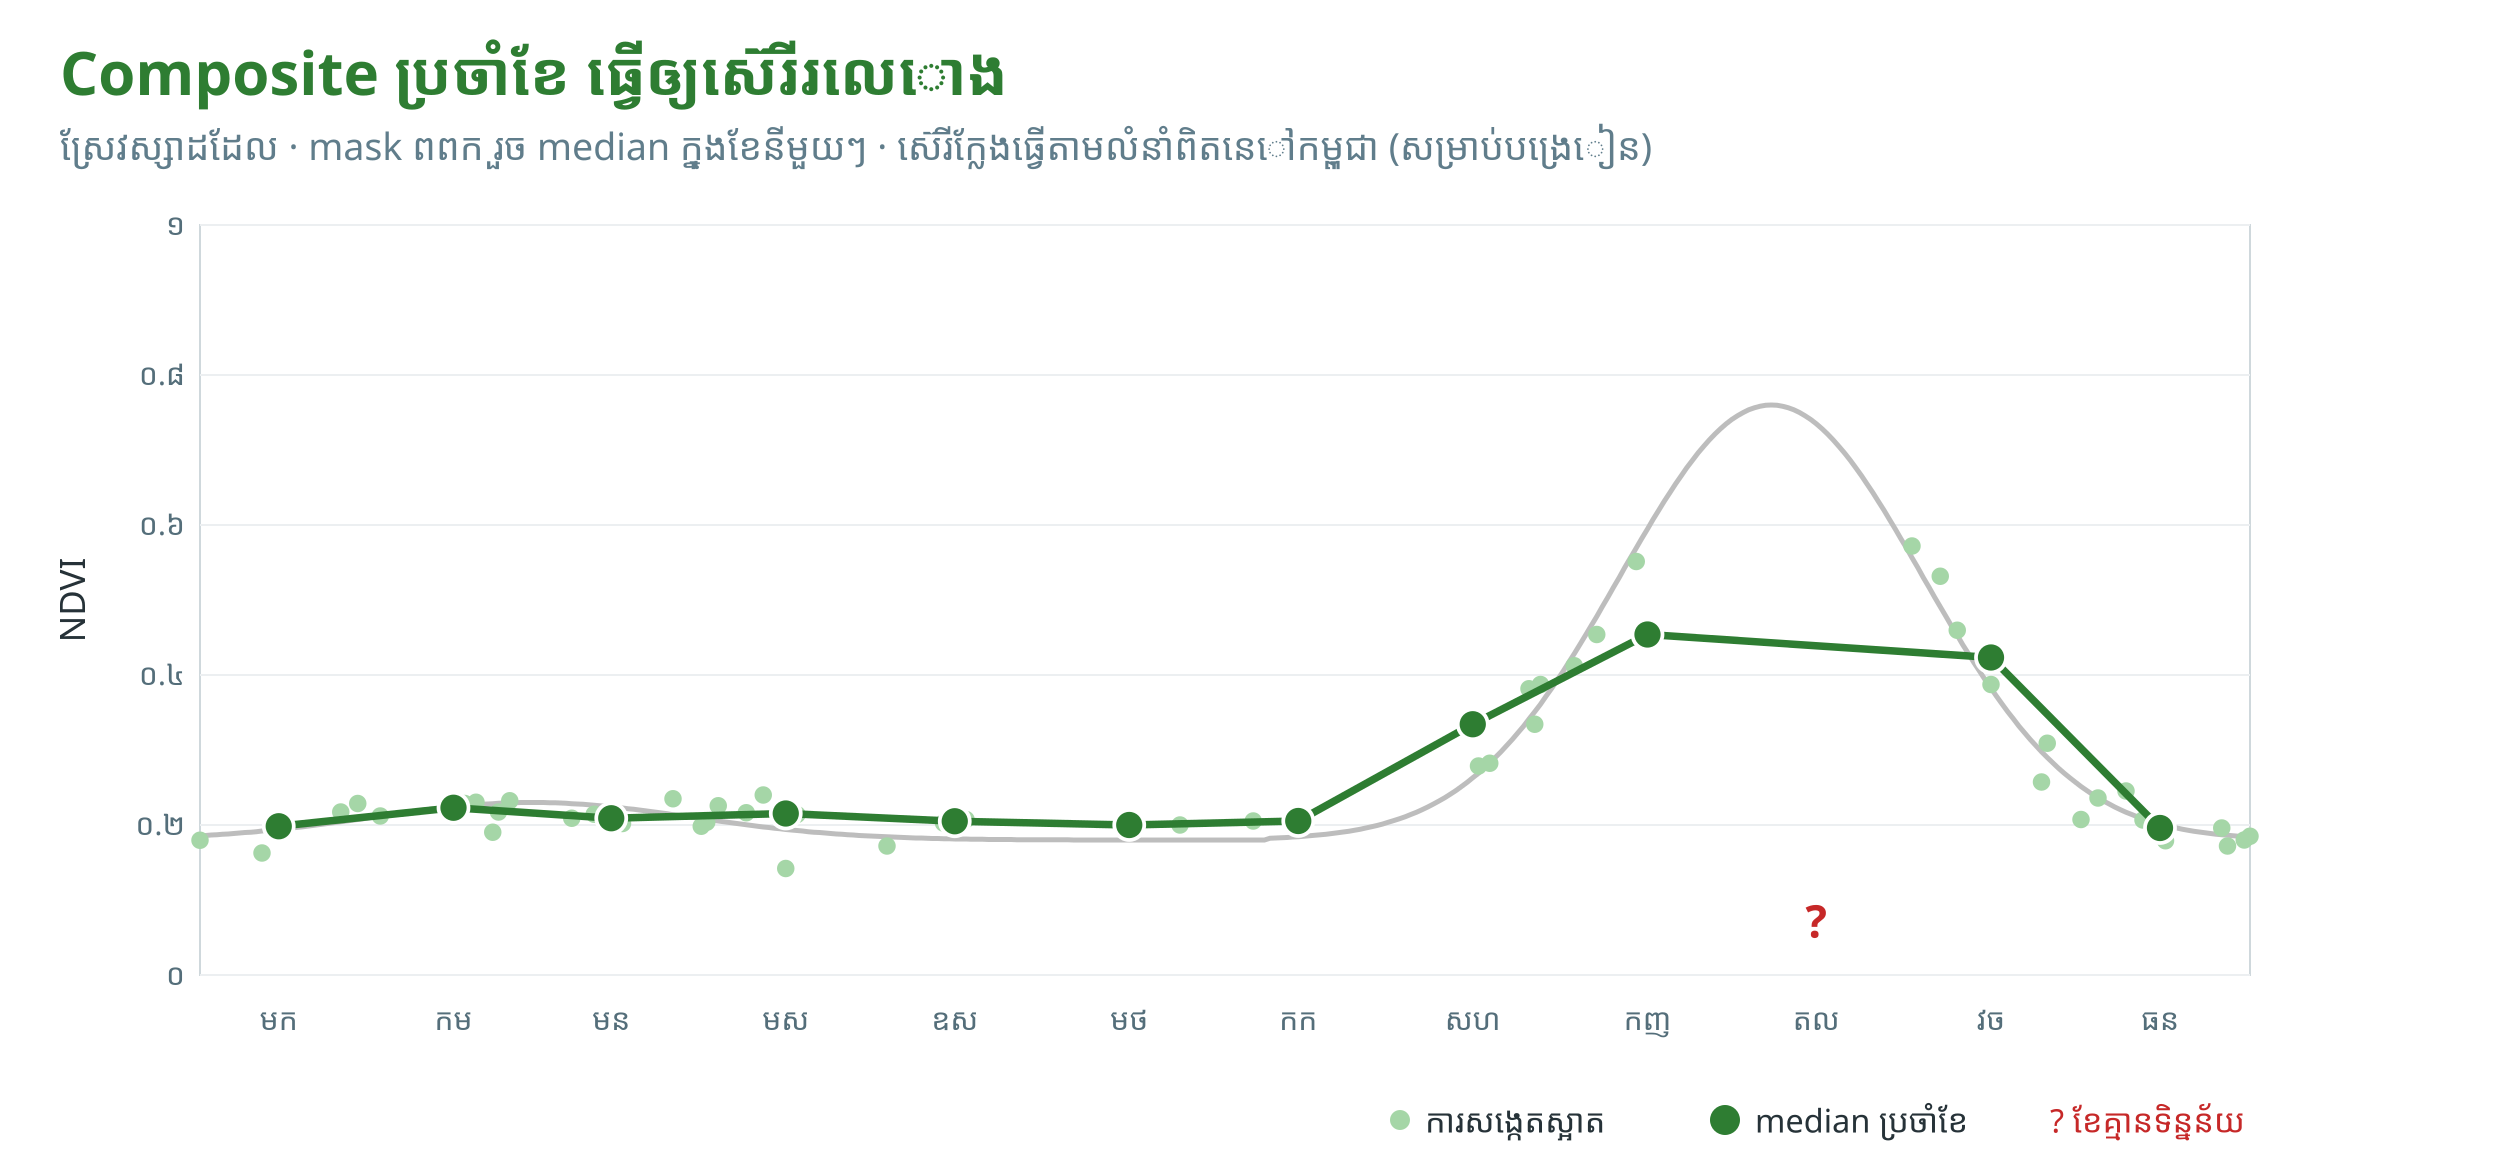
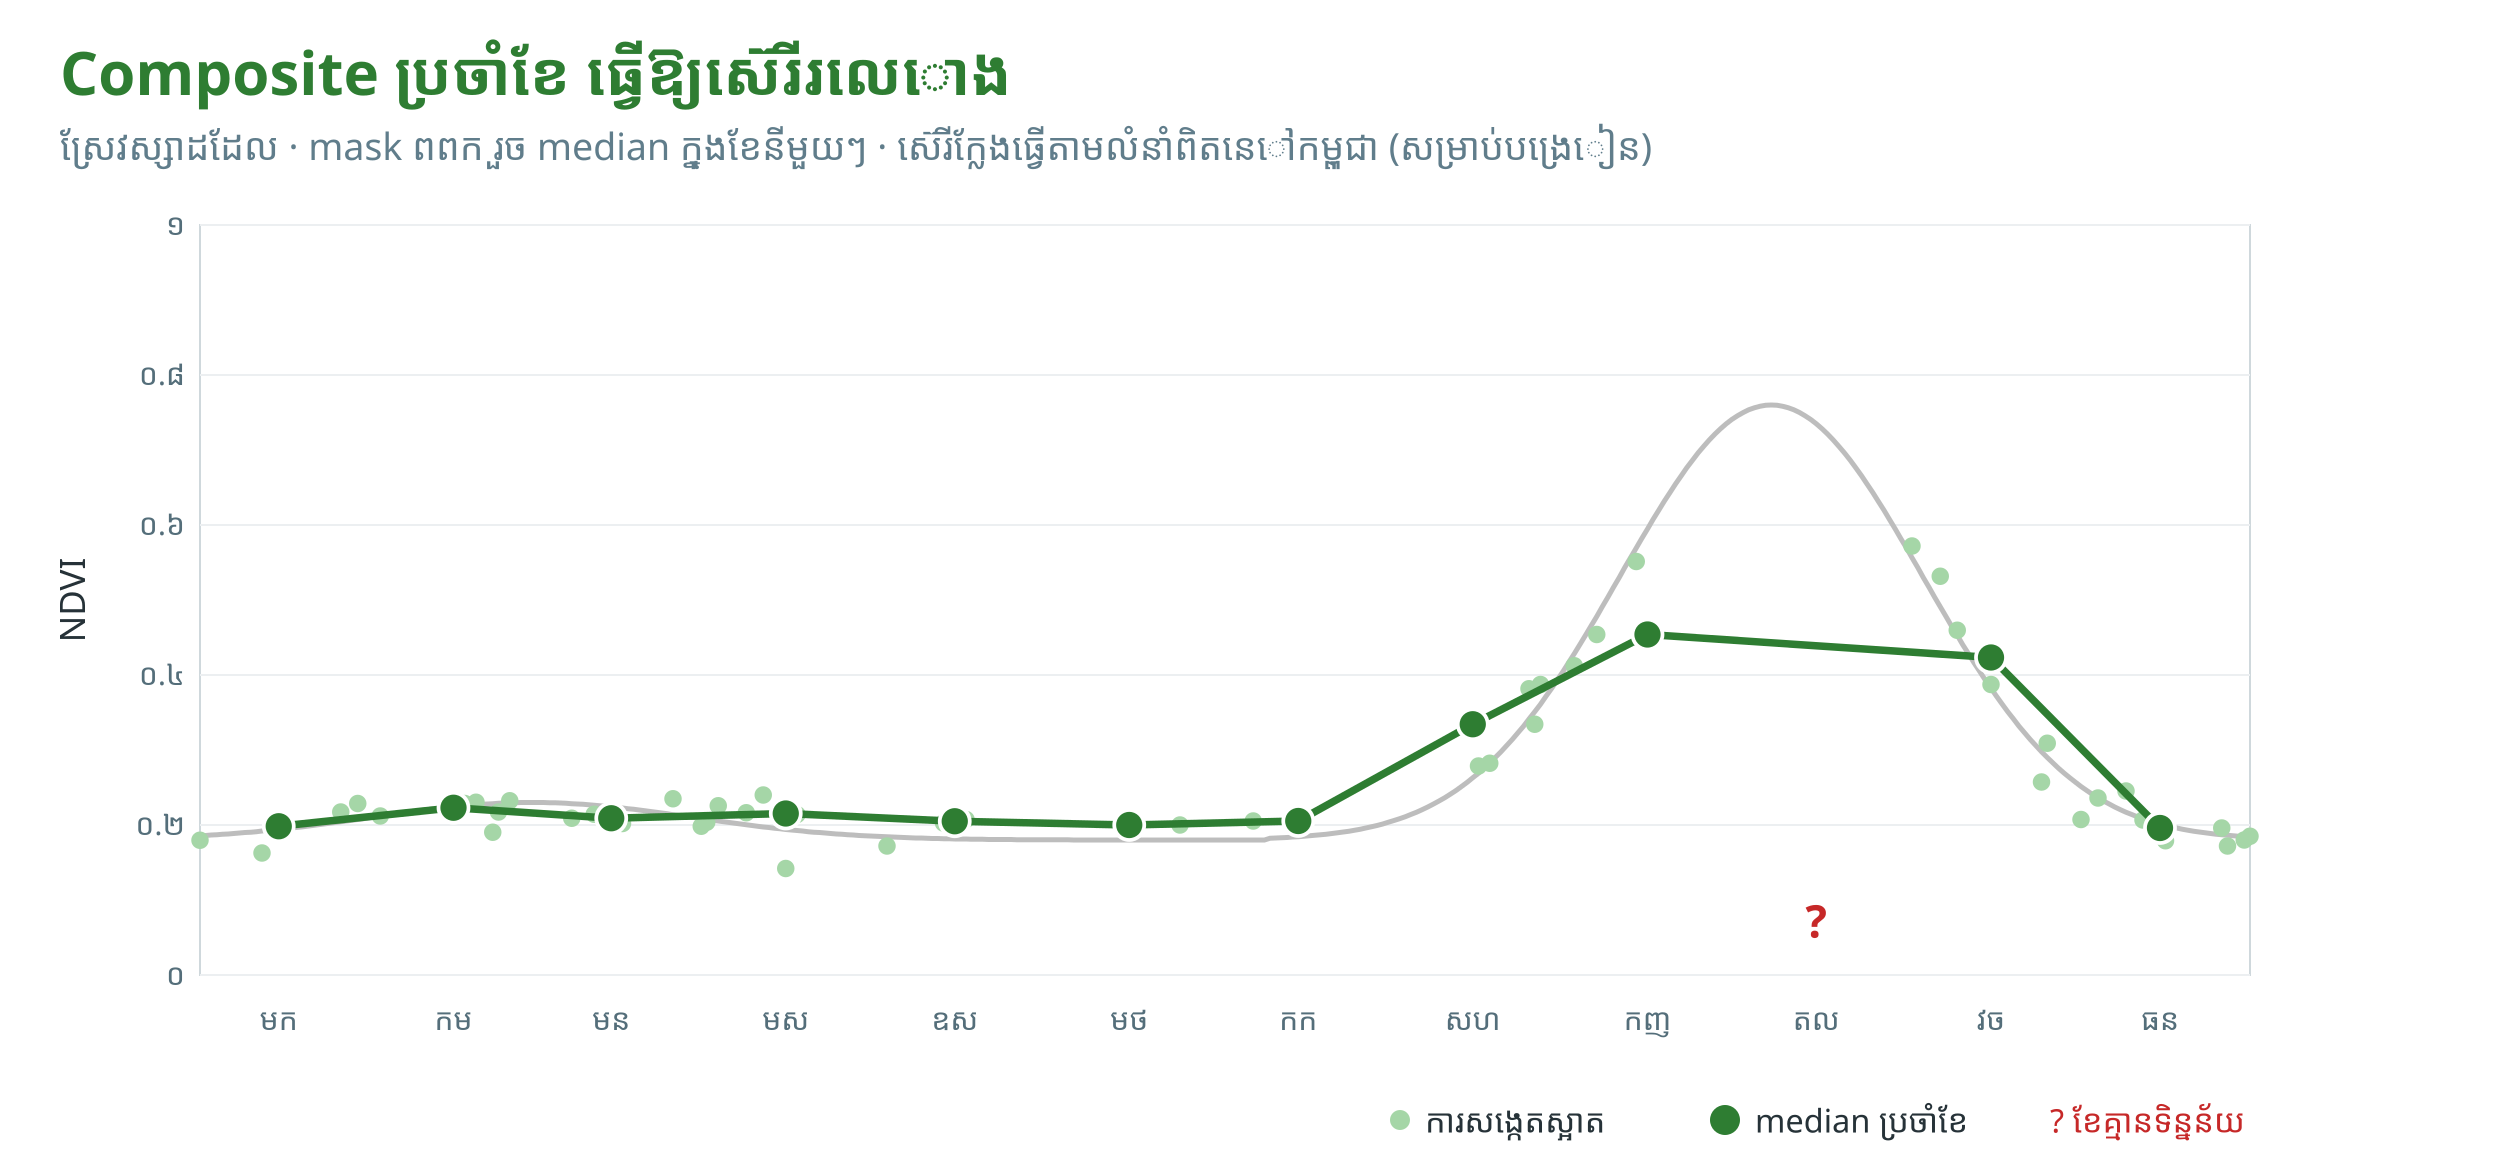
<svg xmlns="http://www.w3.org/2000/svg" viewBox="0 0 1000 470" font-family="Battambang, Siemreap, sans-serif">
  <rect width="1000" height="470" fill="#ffffff" />
-   <text x="24.0" y="38.0" font-size="24" fill="#2e7d32" text-anchor="start" font-weight="bold" class="ftitle">Composite ប្រចាំខែ ធ្វើឲ្យស៊េរីរលោង</text>
+   <text x="24.0" y="38.0" font-size="24" fill="#2e7d32" text-anchor="start" font-weight="bold" class="ftitle">Composite ប្រចាំខែ ធ្វើឱ្យស៊េរីរលោង</text>
  <text x="24.0" y="64.0" font-size="15" fill="#607d8b" text-anchor="start" font-weight="normal" class="fsub">ស្រែវស្សាដដែល · mask ពពក រួច median ក្នុងខែនីមួយៗ · ស៊េរីក្លែងធ្វើតាមលំនាំពិតនៅកម្ពុជា (សម្រាប់បង្រៀន)</text>
  <rect x="80.0" y="90.0" width="820.0" height="300.0" rx="0" fill="#fff" stroke="#cfd8dc" stroke-width="0.8" />
  <line x1="80.0" y1="390.0" x2="900.0" y2="390.0" stroke="#eceff1" stroke-width="0.8" />
  <text x="74.0" y="394.0" font-size="12" fill="#546e7a" text-anchor="end" font-weight="normal">០</text>
  <line x1="80.0" y1="330.0" x2="900.0" y2="330.0" stroke="#eceff1" stroke-width="0.8" />
  <text x="74.0" y="334.0" font-size="12" fill="#546e7a" text-anchor="end" font-weight="normal">០.២</text>
  <line x1="80.0" y1="270.0" x2="900.0" y2="270.0" stroke="#eceff1" stroke-width="0.8" />
  <text x="74.0" y="274.0" font-size="12" fill="#546e7a" text-anchor="end" font-weight="normal">០.៤</text>
  <line x1="80.0" y1="210.0" x2="900.0" y2="210.0" stroke="#eceff1" stroke-width="0.8" />
  <text x="74.0" y="214.0" font-size="12" fill="#546e7a" text-anchor="end" font-weight="normal">០.៦</text>
  <line x1="80.0" y1="150.0" x2="900.0" y2="150.0" stroke="#eceff1" stroke-width="0.8" />
  <text x="74.0" y="154.0" font-size="12" fill="#546e7a" text-anchor="end" font-weight="normal">០.៨</text>
  <line x1="80.0" y1="90.0" x2="900.0" y2="90.0" stroke="#eceff1" stroke-width="0.8" />
  <text x="74.0" y="94.0" font-size="12" fill="#546e7a" text-anchor="end" font-weight="normal">១</text>
  <path d="M80.0 334.3 L82.3 334.2 L84.5 334.0 L86.8 333.9 L89.0 333.7 L91.3 333.6 L93.5 333.4 L95.8 333.2 L98.0 333.0 L100.3 332.9 L102.5 332.7 L104.8 332.4 L107.0 332.2 L109.3 332.0 L111.5 331.8 L113.8 331.5 L116.0 331.3 L118.3 331.0 L120.5 330.8 L122.8 330.5 L125.1 330.2 L127.3 329.9 L129.6 329.6 L131.8 329.3 L134.1 329.0 L136.3 328.7 L138.6 328.4 L140.8 328.1 L143.1 327.8 L145.3 327.5 L147.6 327.1 L149.8 326.8 L152.1 326.5 L154.3 326.2 L156.6 325.9 L158.8 325.5 L161.1 325.2 L163.4 324.9 L165.6 324.6 L167.9 324.3 L170.1 324.0 L172.4 323.7 L174.6 323.5 L176.9 323.2 L179.1 323.0 L181.4 322.7 L183.6 322.5 L185.9 322.3 L188.1 322.1 L190.4 321.9 L192.6 321.7 L194.9 321.6 L197.1 321.5 L199.4 321.3 L201.6 321.2 L203.9 321.1 L206.2 321.1 L208.4 321.0 L210.7 321.0 L212.9 321.0 L215.2 321.0 L217.4 321.0 L219.7 321.1 L221.9 321.1 L224.2 321.2 L226.4 321.3 L228.7 321.5 L230.9 321.6 L233.2 321.7 L235.4 321.9 L237.7 322.1 L239.9 322.3 L242.2 322.5 L244.5 322.7 L246.7 323.0 L249.0 323.2 L251.2 323.5 L253.5 323.7 L255.7 324.0 L258.0 324.3 L260.2 324.6 L262.5 324.9 L264.7 325.2 L267.0 325.5 L269.2 325.9 L271.5 326.2 L273.7 326.5 L276.0 326.8 L278.2 327.1 L280.5 327.5 L282.7 327.8 L285.0 328.1 L287.3 328.4 L289.5 328.7 L291.8 329.0 L294.0 329.3 L296.3 329.6 L298.5 329.9 L300.8 330.2 L303.0 330.5 L305.3 330.8 L307.5 331.0 L309.8 331.3 L312.0 331.5 L314.3 331.8 L316.5 332.0 L318.8 332.2 L321.0 332.4 L323.3 332.7 L325.5 332.9 L327.8 333.0 L330.1 333.2 L332.3 333.4 L334.6 333.6 L336.8 333.7 L339.1 333.9 L341.3 334.0 L343.6 334.2 L345.8 334.3 L348.1 334.4 L350.3 334.5 L352.6 334.6 L354.8 334.7 L357.1 334.8 L359.3 334.9 L361.6 335.0 L363.8 335.1 L366.1 335.2 L368.4 335.2 L370.6 335.3 L372.9 335.4 L375.1 335.4 L377.4 335.5 L379.6 335.5 L381.9 335.6 L384.1 335.6 L386.4 335.6 L388.6 335.7 L390.9 335.7 L393.1 335.7 L395.4 335.8 L397.6 335.8 L399.9 335.8 L402.1 335.8 L404.4 335.8 L406.6 335.9 L408.9 335.9 L411.2 335.9 L413.4 335.9 L415.7 335.9 L417.9 335.9 L420.2 335.9 L422.4 335.9 L424.7 335.9 L426.9 335.9 L429.2 336.0 L431.4 336.0 L433.7 336.0 L435.9 336.0 L438.2 336.0 L440.4 336.0 L442.7 336.0 L444.9 336.0 L447.2 336.0 L449.5 336.0 L451.7 336.0 L454.0 336.0 L456.2 336.0 L458.5 336.0 L460.7 336.0 L463.0 336.0 L465.2 336.0 L467.5 336.0 L469.7 336.0 L472.0 336.0 L474.2 336.0 L476.5 336.0 L478.7 336.0 L481.0 336.0 L483.2 336.0 L485.5 336.0 L487.7 336.0 L490.0 336.0 L492.3 336.0 L494.5 336.0 L496.8 336.0 L499.0 336.0 L501.3 336.0 L503.5 336.0 L505.8 336.0 L508.0 335.3 L510.3 335.2 L512.5 335.1 L514.8 335.0 L517.0 334.8 L519.3 334.7 L521.5 334.5 L523.8 334.3 L526.0 334.1 L528.3 333.9 L530.5 333.7 L532.8 333.4 L535.1 333.1 L537.3 332.8 L539.6 332.5 L541.8 332.1 L544.1 331.7 L546.3 331.2 L548.6 330.7 L550.8 330.2 L553.1 329.6 L555.3 328.9 L557.6 328.2 L559.8 327.5 L562.1 326.7 L564.3 325.8 L566.6 324.9 L568.8 323.9 L571.1 322.8 L573.4 321.6 L575.6 320.4 L577.9 319.1 L580.1 317.7 L582.4 316.2 L584.6 314.6 L586.9 312.9 L589.1 311.1 L591.4 309.3 L593.6 307.3 L595.9 305.2 L598.1 303.0 L600.4 300.7 L602.6 298.3 L604.9 295.8 L607.1 293.2 L609.4 290.5 L611.6 287.6 L613.9 284.7 L616.2 281.7 L618.4 278.5 L620.7 275.3 L622.9 272.0 L625.2 268.6 L627.4 265.1 L629.7 261.5 L631.9 257.9 L634.2 254.1 L636.4 250.4 L638.7 246.6 L640.9 242.7 L643.2 238.8 L645.4 234.9 L647.7 231.0 L649.9 227.0 L652.2 223.1 L654.5 219.2 L656.7 215.4 L659.0 211.6 L661.2 207.8 L663.5 204.1 L665.7 200.5 L668.0 197.0 L670.2 193.6 L672.5 190.3 L674.7 187.1 L677.0 184.1 L679.2 181.2 L681.5 178.5 L683.7 176.0 L686.0 173.6 L688.2 171.5 L690.5 169.5 L692.7 167.8 L695.0 166.3 L697.3 165.0 L699.5 163.9 L701.8 163.1 L704.0 162.5 L706.3 162.1 L708.5 162.0 L710.8 162.1 L713.0 162.5 L715.3 163.1 L717.5 163.9 L719.8 165.0 L722.0 166.3 L724.3 167.8 L726.5 169.5 L728.8 171.5 L731.0 173.6 L733.3 176.0 L735.5 178.5 L737.8 181.2 L740.1 184.1 L742.3 187.1 L744.6 190.3 L746.8 193.6 L749.1 197.0 L751.3 200.5 L753.6 204.1 L755.8 207.8 L758.1 211.6 L760.3 215.4 L762.6 219.2 L764.8 223.1 L767.1 227.0 L769.3 231.0 L771.6 234.9 L773.8 238.8 L776.1 242.7 L778.4 246.6 L780.6 250.4 L782.9 254.1 L785.1 257.9 L787.4 261.5 L789.6 265.1 L791.9 268.6 L794.1 272.0 L796.4 275.3 L798.6 278.5 L800.9 281.7 L803.1 284.7 L805.4 287.6 L807.6 290.5 L809.9 293.2 L812.1 295.8 L814.4 298.3 L816.6 300.7 L818.9 303.0 L821.2 305.2 L823.4 307.3 L825.7 309.3 L827.9 311.1 L830.2 312.9 L832.4 314.6 L834.7 316.2 L836.9 317.7 L839.2 319.1 L841.4 320.4 L843.7 321.6 L845.9 322.8 L848.2 323.9 L850.4 324.9 L852.7 325.8 L854.9 326.7 L857.2 327.5 L859.5 328.2 L861.7 328.9 L864.0 329.6 L866.2 330.2 L868.5 330.7 L870.7 331.2 L873.0 331.7 L875.2 332.1 L877.5 332.5 L879.7 332.8 L882.0 333.1 L884.2 333.4 L886.5 333.7 L888.7 333.9 L891.0 334.1 L893.2 334.3 L895.5 334.5 L897.7 334.7 L900.0 334.8" fill="none" stroke="#bdbdbd" stroke-width="2" opacity="1" />
  <text x="34.0" y="240.0" font-size="14" fill="#263238" text-anchor="middle" font-weight="normal" transform="rotate(-90 34 240.0)">NDVI</text>
  <text x="111.5" y="412.0" font-size="12" fill="#546e7a" text-anchor="middle" font-weight="normal">មក</text>
  <text x="181.4" y="412.0" font-size="12" fill="#546e7a" text-anchor="middle" font-weight="normal">កម</text>
  <text x="244.5" y="412.0" font-size="12" fill="#546e7a" text-anchor="middle" font-weight="normal">មន</text>
  <text x="314.3" y="412.0" font-size="12" fill="#546e7a" text-anchor="middle" font-weight="normal">មស</text>
  <text x="381.9" y="412.0" font-size="12" fill="#546e7a" text-anchor="middle" font-weight="normal">ឧស</text>
  <text x="451.7" y="412.0" font-size="12" fill="#546e7a" text-anchor="middle" font-weight="normal">មថ</text>
  <text x="519.3" y="412.0" font-size="12" fill="#546e7a" text-anchor="middle" font-weight="normal">កក</text>
  <text x="589.1" y="412.0" font-size="12" fill="#546e7a" text-anchor="middle" font-weight="normal">សហ</text>
  <text x="659.0" y="412.0" font-size="12" fill="#546e7a" text-anchor="middle" font-weight="normal">កញ</text>
  <text x="726.5" y="412.0" font-size="12" fill="#546e7a" text-anchor="middle" font-weight="normal">តល</text>
  <text x="796.4" y="412.0" font-size="12" fill="#546e7a" text-anchor="middle" font-weight="normal">វច</text>
  <text x="864.0" y="412.0" font-size="12" fill="#546e7a" text-anchor="middle" font-weight="normal">ធន</text>
  <circle cx="80.0" cy="336.1" r="3.50" fill="#a5d6a7" stroke="none" stroke-width="1" opacity="1" />
  <circle cx="104.8" cy="341.2" r="3.50" fill="#a5d6a7" stroke="none" stroke-width="1" opacity="1" />
  <circle cx="136.3" cy="324.8" r="3.50" fill="#a5d6a7" stroke="none" stroke-width="1" opacity="1" />
  <circle cx="143.1" cy="321.4" r="3.50" fill="#a5d6a7" stroke="none" stroke-width="1" opacity="1" />
  <circle cx="152.1" cy="326.4" r="3.50" fill="#a5d6a7" stroke="none" stroke-width="1" opacity="1" />
  <circle cx="185.9" cy="321.4" r="3.50" fill="#a5d6a7" stroke="none" stroke-width="1" opacity="1" />
  <circle cx="190.4" cy="320.9" r="3.50" fill="#a5d6a7" stroke="none" stroke-width="1" opacity="1" />
  <circle cx="197.1" cy="332.9" r="3.50" fill="#a5d6a7" stroke="none" stroke-width="1" opacity="1" />
  <circle cx="199.4" cy="324.8" r="3.50" fill="#a5d6a7" stroke="none" stroke-width="1" opacity="1" />
  <circle cx="203.9" cy="320.3" r="3.50" fill="#a5d6a7" stroke="none" stroke-width="1" opacity="1" />
  <circle cx="228.7" cy="327.3" r="3.50" fill="#a5d6a7" stroke="none" stroke-width="1" opacity="1" />
  <circle cx="237.7" cy="325.7" r="3.50" fill="#a5d6a7" stroke="none" stroke-width="1" opacity="1" />
  <circle cx="249.0" cy="329.4" r="3.50" fill="#a5d6a7" stroke="none" stroke-width="1" opacity="1" />
  <circle cx="269.2" cy="319.5" r="3.50" fill="#a5d6a7" stroke="none" stroke-width="1" opacity="1" />
  <circle cx="280.5" cy="330.5" r="3.50" fill="#a5d6a7" stroke="none" stroke-width="1" opacity="1" />
  <circle cx="282.7" cy="328.9" r="3.50" fill="#a5d6a7" stroke="none" stroke-width="1" opacity="1" />
  <circle cx="287.3" cy="322.3" r="3.50" fill="#a5d6a7" stroke="none" stroke-width="1" opacity="1" />
  <circle cx="298.5" cy="325.1" r="3.50" fill="#a5d6a7" stroke="none" stroke-width="1" opacity="1" />
  <circle cx="305.3" cy="318.0" r="3.50" fill="#a5d6a7" stroke="none" stroke-width="1" opacity="1" />
  <circle cx="314.3" cy="347.4" r="3.50" fill="#a5d6a7" stroke="none" stroke-width="1" opacity="1" />
  <circle cx="318.8" cy="325.8" r="3.50" fill="#a5d6a7" stroke="none" stroke-width="1" opacity="1" />
  <circle cx="354.8" cy="338.4" r="3.50" fill="#a5d6a7" stroke="none" stroke-width="1" opacity="1" />
  <circle cx="377.4" cy="329.2" r="3.50" fill="#a5d6a7" stroke="none" stroke-width="1" opacity="1" />
  <circle cx="379.6" cy="327.4" r="3.50" fill="#a5d6a7" stroke="none" stroke-width="1" opacity="1" />
  <circle cx="386.4" cy="327.8" r="3.50" fill="#a5d6a7" stroke="none" stroke-width="1" opacity="1" />
  <circle cx="472.0" cy="330.0" r="3.50" fill="#a5d6a7" stroke="none" stroke-width="1" opacity="1" />
  <circle cx="501.3" cy="328.4" r="3.50" fill="#a5d6a7" stroke="none" stroke-width="1" opacity="1" />
  <circle cx="591.4" cy="306.4" r="3.50" fill="#a5d6a7" stroke="none" stroke-width="1" opacity="1" />
  <circle cx="595.9" cy="305.3" r="3.50" fill="#a5d6a7" stroke="none" stroke-width="1" opacity="1" />
  <circle cx="611.6" cy="275.5" r="3.50" fill="#a5d6a7" stroke="none" stroke-width="1" opacity="1" />
  <circle cx="613.9" cy="289.7" r="3.50" fill="#a5d6a7" stroke="none" stroke-width="1" opacity="1" />
  <circle cx="616.2" cy="273.8" r="3.50" fill="#a5d6a7" stroke="none" stroke-width="1" opacity="1" />
  <circle cx="629.7" cy="266.3" r="3.50" fill="#a5d6a7" stroke="none" stroke-width="1" opacity="1" />
  <circle cx="638.7" cy="253.8" r="3.50" fill="#a5d6a7" stroke="none" stroke-width="1" opacity="1" />
  <circle cx="654.5" cy="224.6" r="3.50" fill="#a5d6a7" stroke="none" stroke-width="1" opacity="1" />
  <circle cx="764.8" cy="218.4" r="3.50" fill="#a5d6a7" stroke="none" stroke-width="1" opacity="1" />
  <circle cx="776.1" cy="230.5" r="3.50" fill="#a5d6a7" stroke="none" stroke-width="1" opacity="1" />
  <circle cx="782.9" cy="252.1" r="3.50" fill="#a5d6a7" stroke="none" stroke-width="1" opacity="1" />
  <circle cx="796.4" cy="273.8" r="3.50" fill="#a5d6a7" stroke="none" stroke-width="1" opacity="1" />
  <circle cx="816.6" cy="312.8" r="3.50" fill="#a5d6a7" stroke="none" stroke-width="1" opacity="1" />
  <circle cx="818.9" cy="297.3" r="3.50" fill="#a5d6a7" stroke="none" stroke-width="1" opacity="1" />
  <circle cx="832.4" cy="327.8" r="3.50" fill="#a5d6a7" stroke="none" stroke-width="1" opacity="1" />
  <circle cx="839.2" cy="319.2" r="3.50" fill="#a5d6a7" stroke="none" stroke-width="1" opacity="1" />
  <circle cx="850.4" cy="316.4" r="3.50" fill="#a5d6a7" stroke="none" stroke-width="1" opacity="1" />
  <circle cx="857.2" cy="328.0" r="3.50" fill="#a5d6a7" stroke="none" stroke-width="1" opacity="1" />
  <circle cx="866.2" cy="336.3" r="3.50" fill="#a5d6a7" stroke="none" stroke-width="1" opacity="1" />
  <circle cx="888.7" cy="331.2" r="3.50" fill="#a5d6a7" stroke="none" stroke-width="1" opacity="1" />
  <circle cx="891.0" cy="338.4" r="3.50" fill="#a5d6a7" stroke="none" stroke-width="1" opacity="1" />
  <circle cx="897.7" cy="336.0" r="3.50" fill="#a5d6a7" stroke="none" stroke-width="1" opacity="1" />
  <circle cx="900.0" cy="334.5" r="3.50" fill="#a5d6a7" stroke="none" stroke-width="1" opacity="1" />
  <path d="M111.5 330.5 L181.4 323.1 L244.5 327.3 L314.3 325.4 L381.9 328.5 L451.7 330.0 L519.3 328.4 L589.1 289.7 L659.0 253.8 L796.4 263.0 L864.0 331.2" fill="none" stroke="#2e7d32" stroke-width="3" opacity="1" />
  <circle cx="111.5" cy="330.5" r="6.00" fill="#2e7d32" stroke="#fff" stroke-width="1.5" opacity="1" />
  <circle cx="181.4" cy="323.1" r="6.00" fill="#2e7d32" stroke="#fff" stroke-width="1.5" opacity="1" />
  <circle cx="244.5" cy="327.3" r="6.00" fill="#2e7d32" stroke="#fff" stroke-width="1.5" opacity="1" />
  <circle cx="314.3" cy="325.4" r="6.00" fill="#2e7d32" stroke="#fff" stroke-width="1.5" opacity="1" />
  <circle cx="381.9" cy="328.5" r="6.00" fill="#2e7d32" stroke="#fff" stroke-width="1.5" opacity="1" />
  <circle cx="451.7" cy="330.0" r="6.00" fill="#2e7d32" stroke="#fff" stroke-width="1.5" opacity="1" />
  <circle cx="519.3" cy="328.4" r="6.00" fill="#2e7d32" stroke="#fff" stroke-width="1.5" opacity="1" />
  <circle cx="589.1" cy="289.7" r="6.00" fill="#2e7d32" stroke="#fff" stroke-width="1.5" opacity="1" />
  <circle cx="659.0" cy="253.8" r="6.00" fill="#2e7d32" stroke="#fff" stroke-width="1.5" opacity="1" />
  <text x="726.5" y="375.0" font-size="18" fill="#c62828" text-anchor="middle" font-weight="bold">?</text>
  <circle cx="796.4" cy="263.0" r="6.00" fill="#2e7d32" stroke="#fff" stroke-width="1.5" opacity="1" />
  <circle cx="864.0" cy="331.2" r="6.00" fill="#2e7d32" stroke="#fff" stroke-width="1.5" opacity="1" />
  <circle cx="560.0" cy="448.0" r="4.00" fill="#a5d6a7" stroke="none" stroke-width="1" opacity="1" />
  <text x="570.0" y="453.0" font-size="13" fill="#263238" text-anchor="start" font-weight="normal">ការសង្កេតស្អាត</text>
  <circle cx="690.0" cy="448.0" r="6.00" fill="#2e7d32" stroke="none" stroke-width="1" opacity="1" />
  <text x="702.0" y="453.0" font-size="13" fill="#263238" text-anchor="start" font-weight="normal">median ប្រចាំខែ</text>
  <text x="820.0" y="453.0" font-size="13" fill="#c62828" text-anchor="start" font-weight="normal">? ខែគ្មានទិន្នន័យ</text>
</svg>
